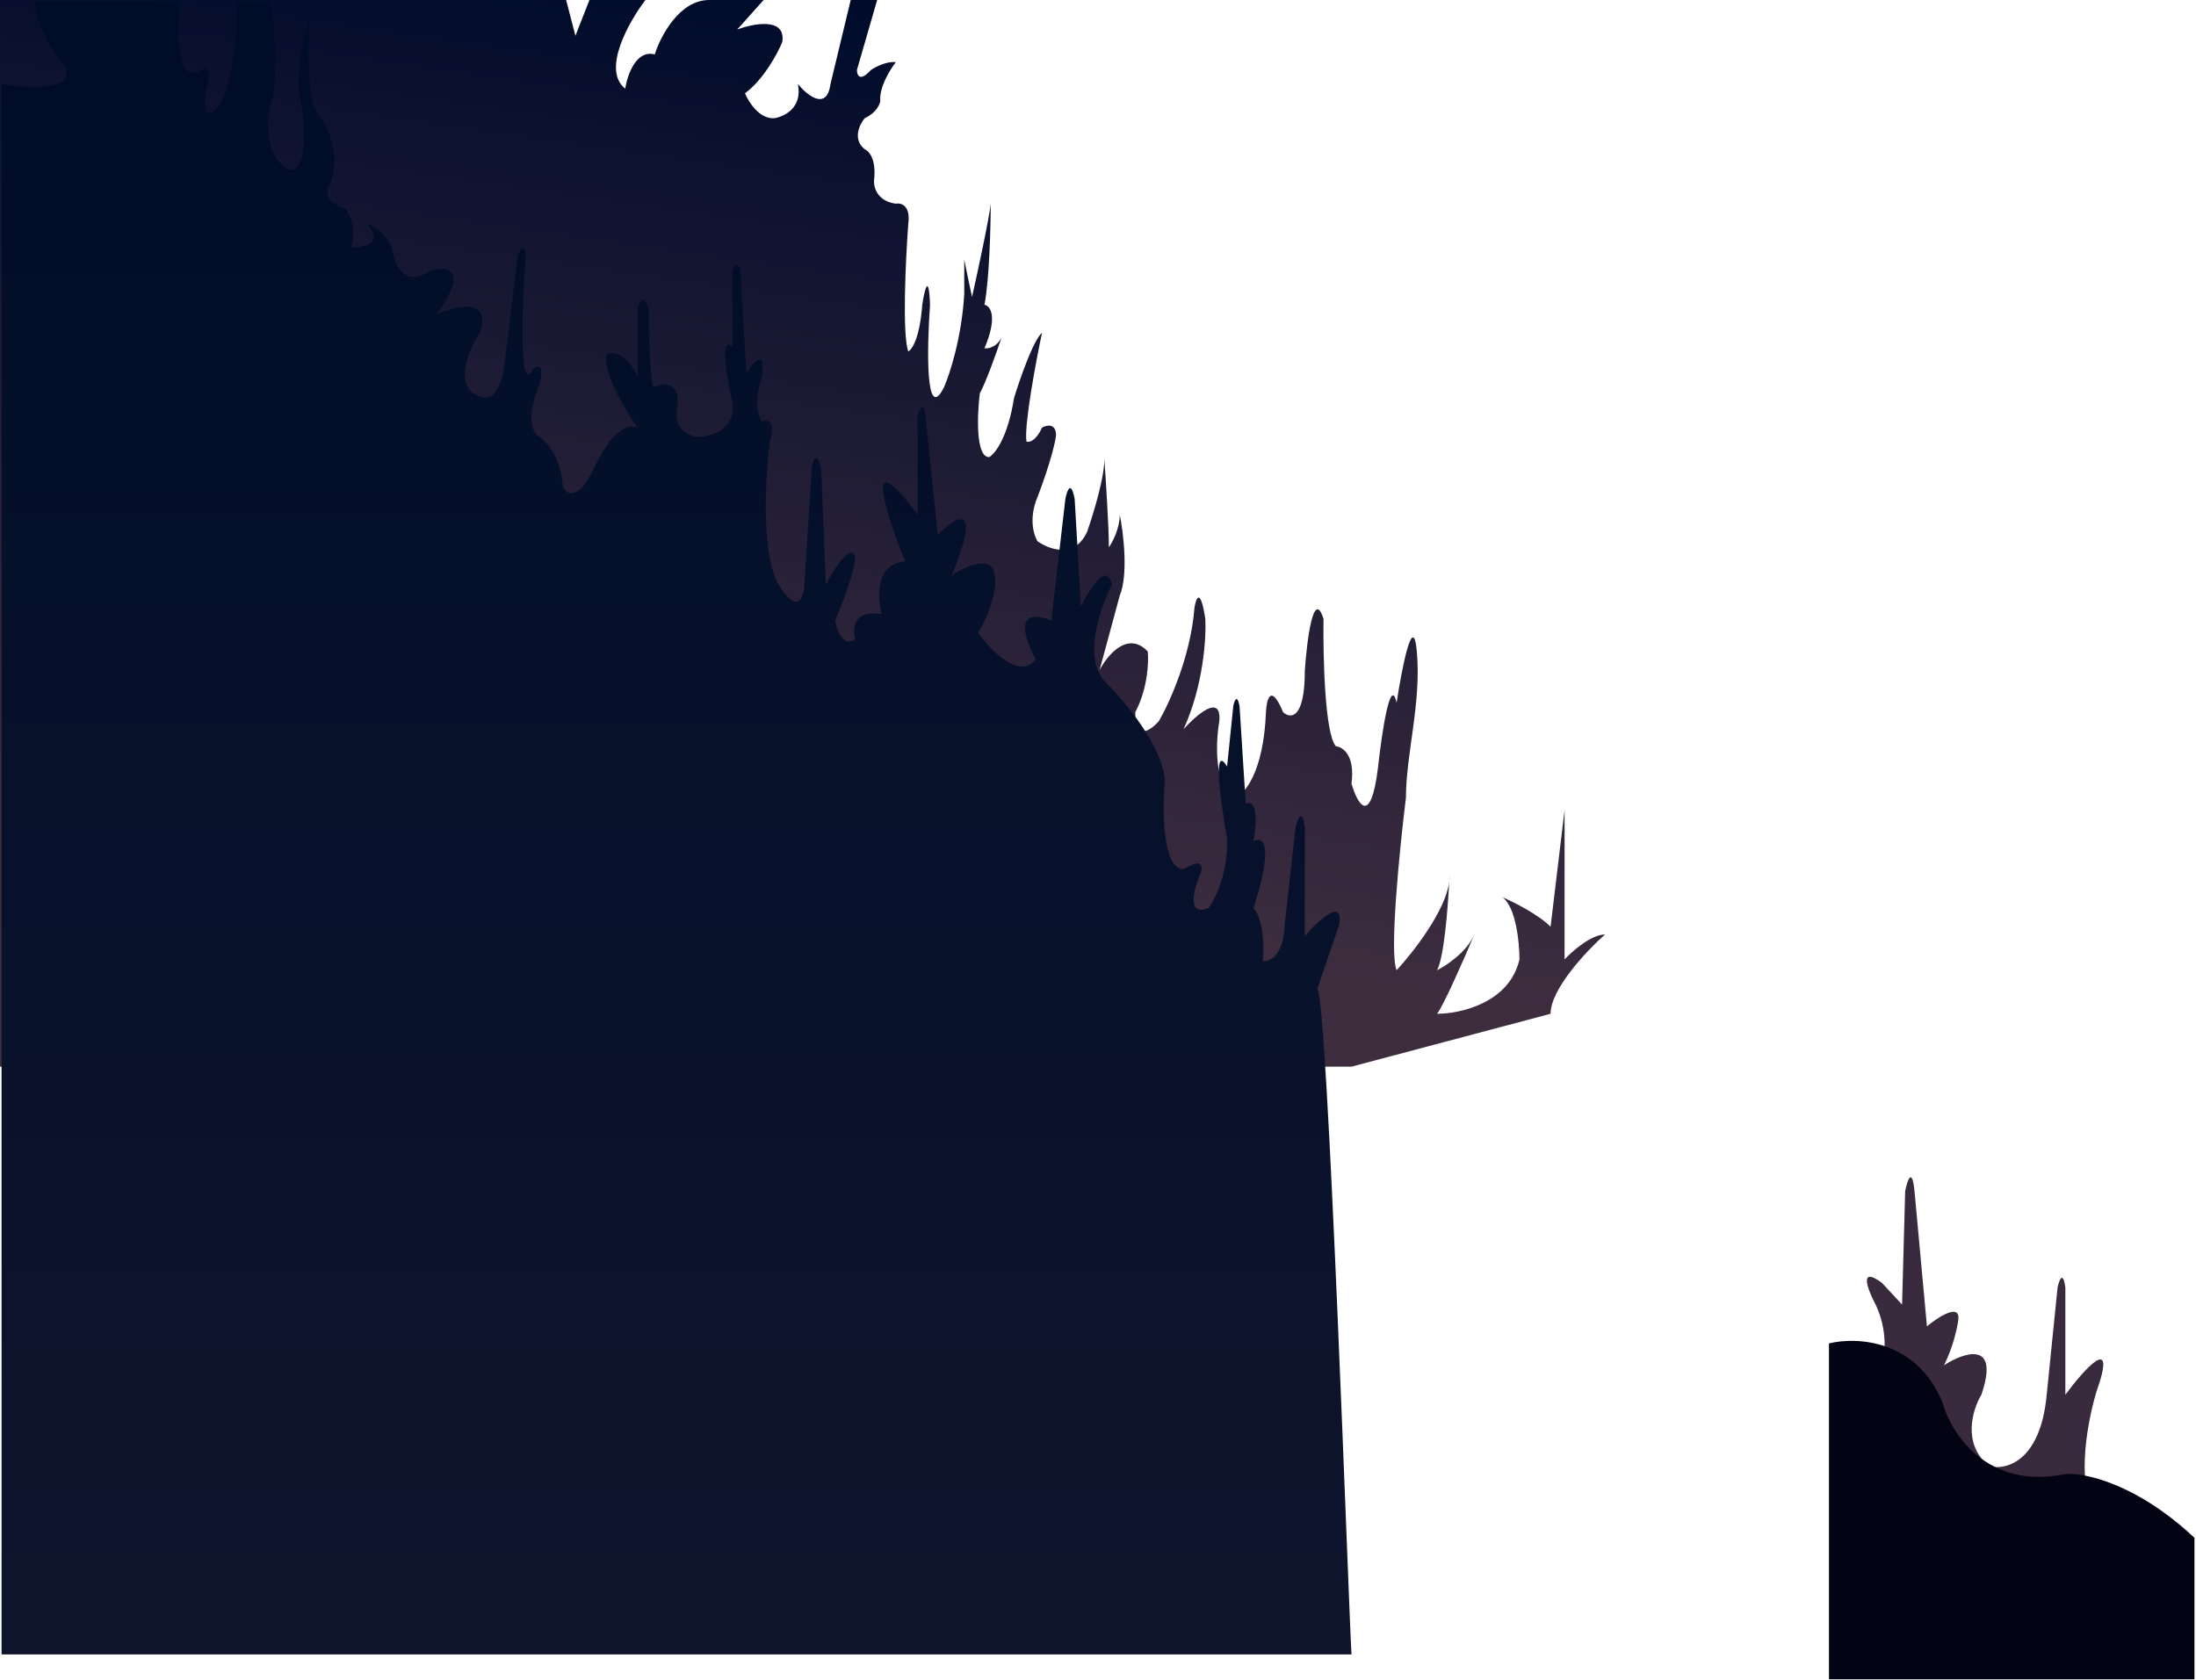
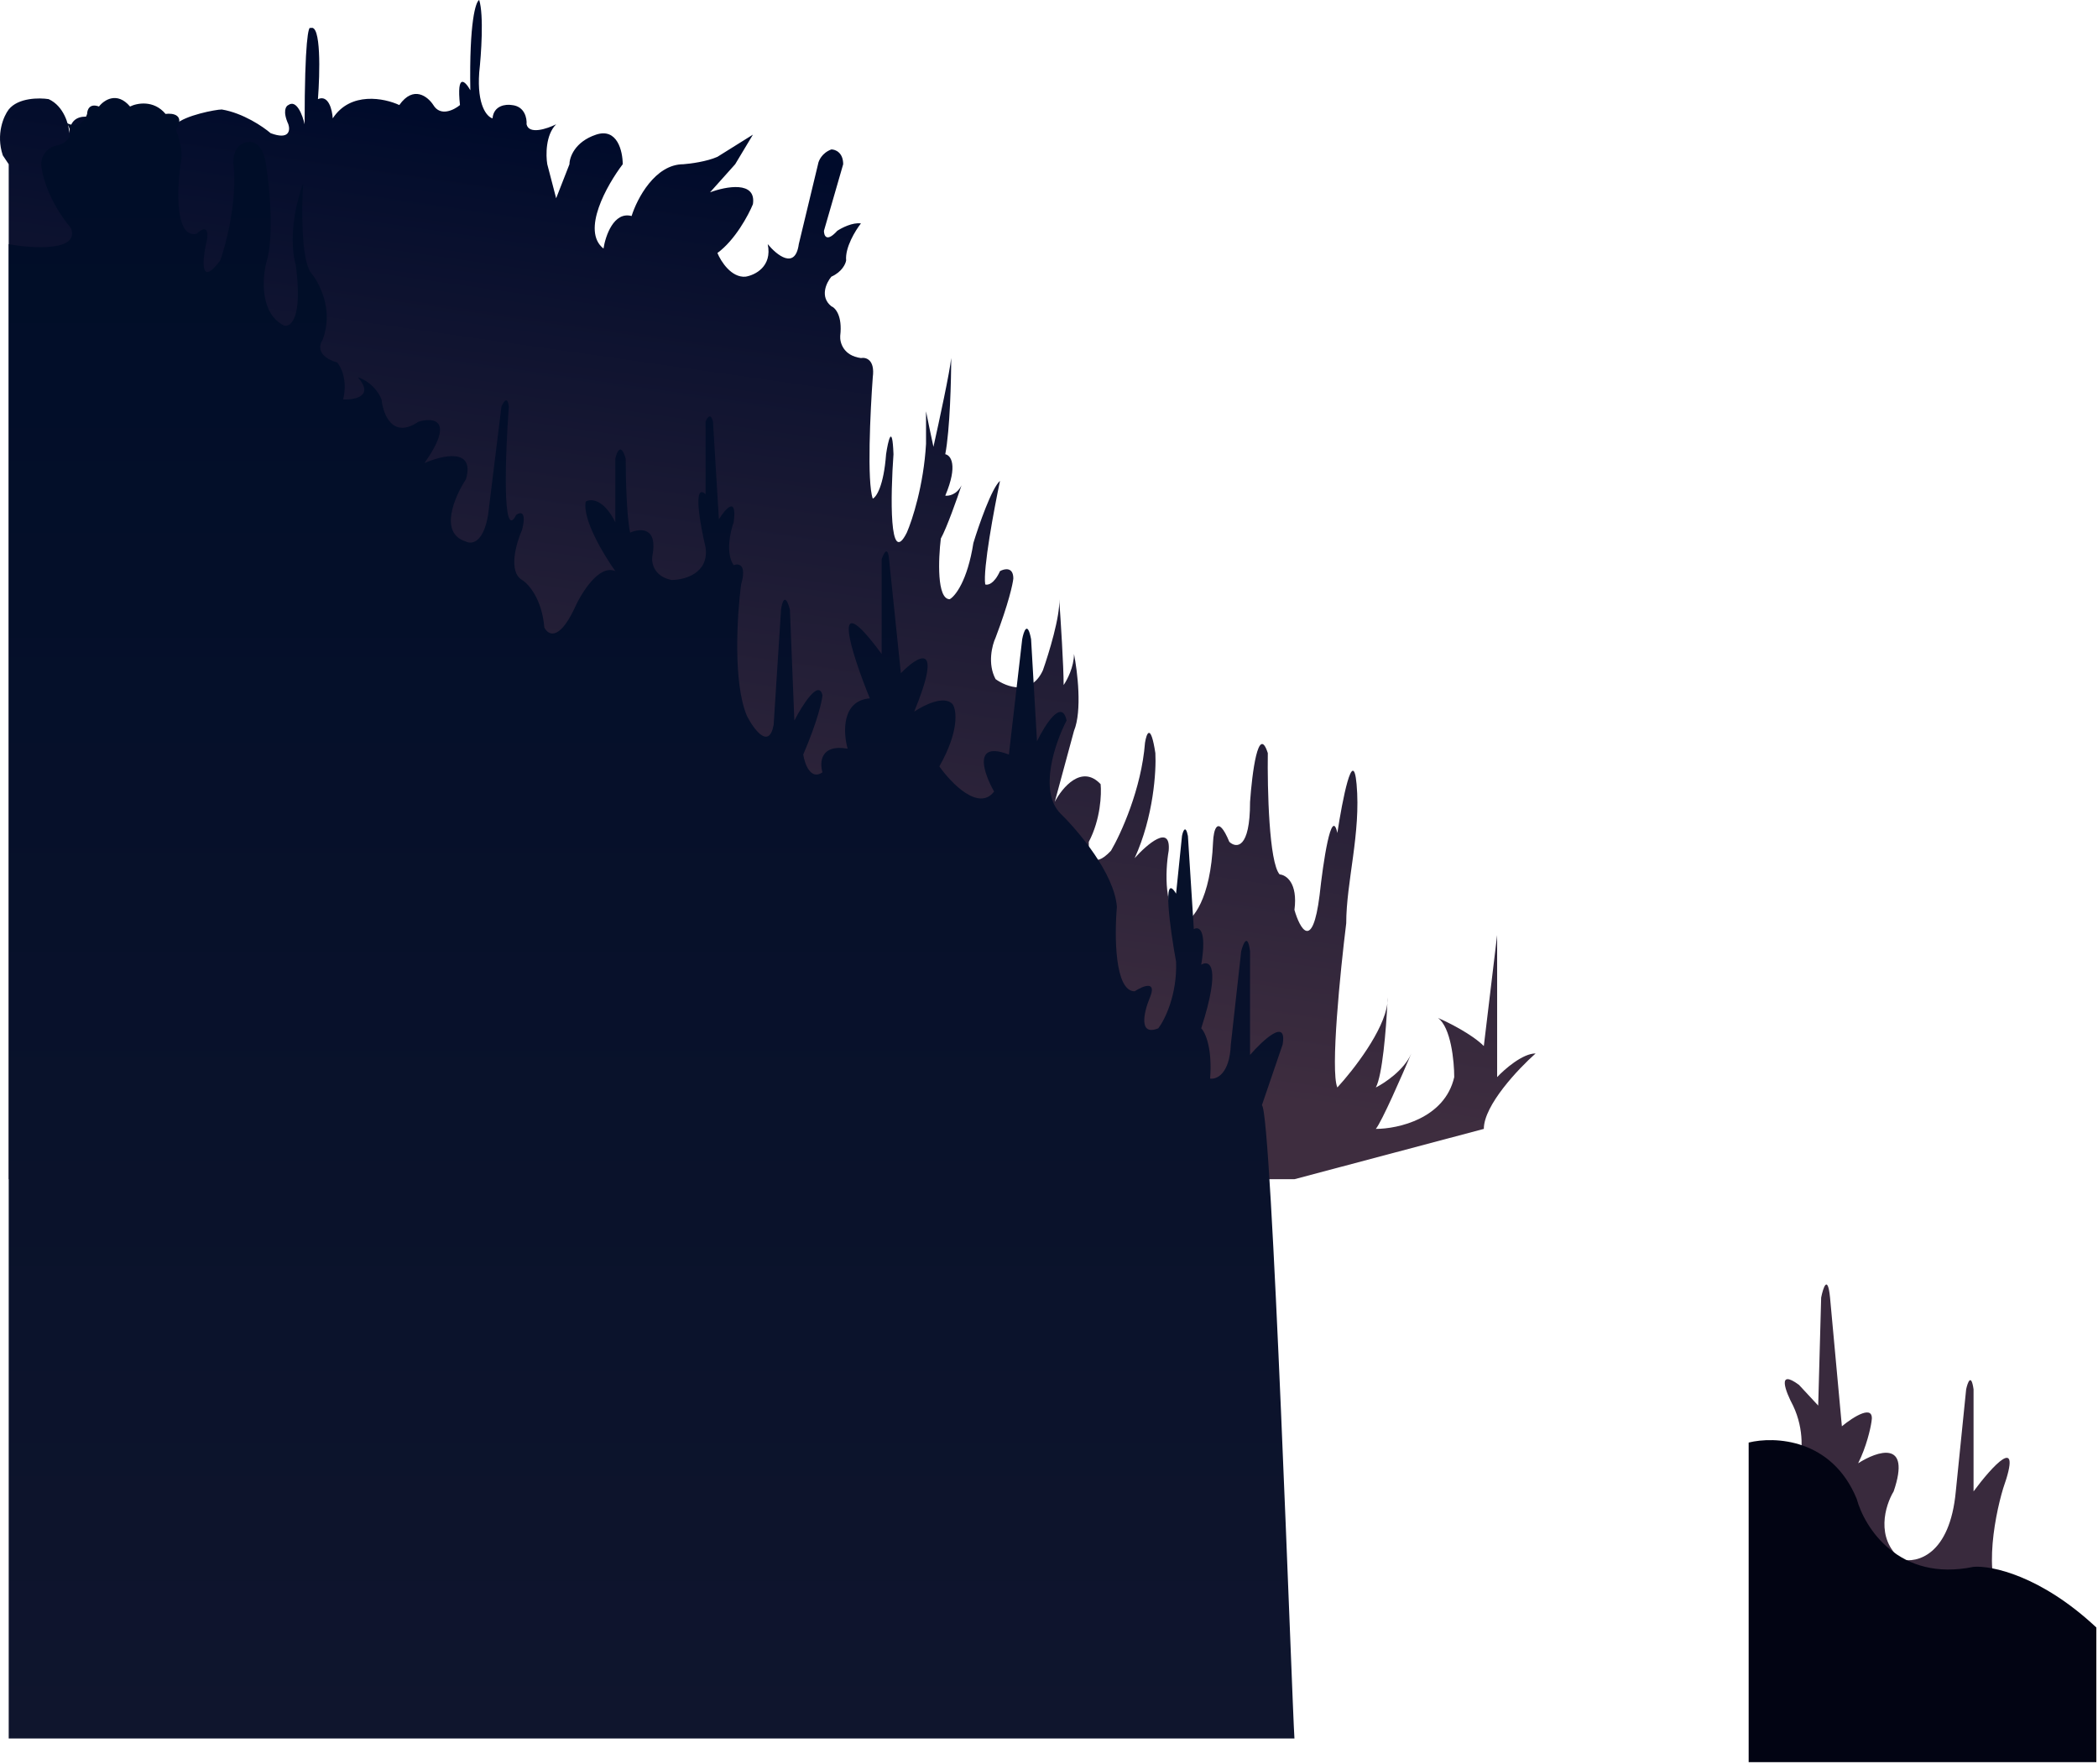
- <svg xmlns="http://www.w3.org/2000/svg" width="706" height="540" viewBox="0 0 706 540" fill="none">
-   <path d="M0 0H182L185 11.5L189.5 0H207.5C202.167 7 193.4 22.5 201 28.5C201.667 24.167 204.5 15.9 210.5 17.5C212.333 11.667 218.4 0 228 0H245.5L237 9.5C242.333 7.5 252.7 5.5 251.5 13.5C250 17.167 245.5 25.6 239.5 30C240.667 32.833 244.2 38.4 249 38C252.167 37.5 258.1 34.6 256.5 27C259.5 30.667 265.8 35.8 267 27L273.5 0H282L275.5 22.5C275.5 24.167 276.4 26.5 280 22.5C281.5 21.5 285.2 19.6 288 20C286.167 22.333 282.6 28.1 283 32.5C282.833 33.667 281.6 36.4 278 38C276.333 40 274 44.8 278 48C279.333 48.5 281.8 51.2 281 58C280.833 60.167 282 64.7 288 65.5C289.667 65.167 292.8 66 292 72C291.167 83.333 290 107.4 292 113C293.167 112.5 295.7 108.8 296.5 98C297.167 93.5 298.6 87.2 299 98C298 111.833 297.5 136.5 303.5 124.5C305.333 120.333 309.2 108.5 310 94.5V83.5C310.5 86 311.7 91.9 312.5 95.5C314.333 87.333 318.1 69.9 318.5 65.5C318.5 72.833 318.1 89.6 316.5 98C318.333 98.333 320.9 101.6 316.5 112C317.667 112.167 320.4 111.7 322 108.5C320.5 113 317 122.9 315 126.5C314.167 133.333 313.6 147 318 147C319.833 146 324 140.8 326 128C327.833 122 332.2 109.4 335 107C333 116.5 329.2 136.8 330 142C330.833 142.333 333 141.9 335 137.5C336.5 136.667 339.5 136 339.5 140C339.333 141.833 337.9 148.4 333.5 160C332.333 162.5 330.7 168.8 333.5 174C337.167 176.667 345.5 179.8 349.5 171C351.5 165.333 355.4 152.6 355 147C355.5 154 356.5 169.6 356.5 176C357.667 174.333 360 169.9 360 165.5C361.167 171.333 362.8 184.7 360 191.5L353.5 215.5C356 210.667 362.6 202.7 369 209.5C369.333 212.833 369 221.4 365 229C364.833 232.833 366.1 238.8 372.5 232C375.833 226.333 382.8 211.1 384 195.5C384.5 192.333 385.9 188.6 387.5 199C387.833 205 386.9 220.5 380.5 234.5C384.667 229.833 392.8 222.8 392 232C390.833 238.667 390.2 252.9 397 256.5C400 255.5 406.2 248.6 407 229C407.167 225 408.5 219.4 412.5 229C414.833 231.167 419.5 231.5 419.5 215.5C420.167 205.833 422.3 189 425.5 199C425.333 211 425.9 236 429.5 240C431.667 240.167 435.7 242.8 434.5 252C436.333 258.333 440.6 266.2 443 247C444.167 236.167 447 216.8 449 226C450.667 215 454.3 196.3 455.5 209.5C457 226 452 242.5 452 256.5C450 272.667 446.6 306.4 449 312C454.413 306.123 464.764 292.811 465.907 283.572C465.943 282.833 465.974 282.139 466 281.5C466.029 282.163 465.996 282.855 465.907 283.572C465.466 292.478 464.216 307.937 462 312C465 310.5 471.6 306.1 474 300.5C470.833 308 464 323.6 462 326C469.5 326 485.3 322.5 488.5 308.5C488.5 303.167 487.4 291.7 483 288.5C486.5 290 494.5 294 498.5 298L503 260.5V308.5C505.5 305.833 511.6 300.5 516 300.5C510.167 305.667 498.5 318 498.5 326L434.5 343H0V0Z" fill="url(#paint0_linear_102_3)" />
-   <path d="M21 21.5C24.2 29.5 8.667 28.5 0.5 27V532H434.5C433.7 520.4 426.833 319.667 423.5 318L430.5 297.5C432.1 288.3 423.833 296 419.5 301V266C418.7 259.6 417.167 263.333 416.5 266L413 297.5C412.6 307.5 408.167 309.333 406 309C406.8 298.6 404.333 293.333 403 292C409.8 270.8 405.833 268.833 403 270.5C405 258.5 402.167 257.5 400.5 258.5L398.5 227C397.7 223 396.833 225.333 396.5 227L394.5 246.5C389.7 238.5 392.5 258.5 394.5 269.5C394.9 280.7 390.667 289.167 388.5 292C381.7 294.8 383.667 286.5 385.5 282C388.3 275.6 383.333 277.667 380.5 279.5C373.7 279.5 373.667 260.5 374.5 251C373.7 239.8 361.5 225.333 355.5 219.5C347.9 211.9 353.667 195.333 357.5 188C355.9 180.4 350.167 189.5 347.5 195L345.5 160.5C344.3 154.1 343 157.833 342.5 160.5L338 199.5C325.6 194.7 329.5 205.833 333 212C327.8 218.8 318.5 209.167 314.5 203.5C321.3 191.5 320.333 184.5 319 182.5C316.2 179.3 309.167 182.833 306 185C316 160.6 307.167 166.167 301.5 172L297.5 133.5C297.1 128.7 295.667 131.5 295 133.5V165.5C277 141.1 284.833 165.333 291 180.5C281.4 181.3 282 192.167 283.5 197.5C274.3 195.9 274 202.167 275 205.5C271 208.3 269 202.667 268.5 199.5C273.3 188.3 274.833 181.5 275 179.5C273.8 173.9 268.167 182.833 265.5 188L264 150.5C262.4 144.5 261.333 148 261 150.5L258.5 189.5C256.9 197.9 251.833 191 249.5 186.5C244.7 175.3 246.167 152.167 247.5 142C249.5 135.2 246.667 134.833 245 135.5C242.2 131.5 243.833 124.167 245 121C246.2 111.8 242.167 116.5 240 120L238 87C237.2 83.8 236 85.667 235.5 87V111.5C231.1 107.5 233.667 121.833 235.5 129.5C236.7 138.3 228.333 140.5 224 140.5C218 139.3 217.167 134.667 217.5 132.5C219.5 122.5 213.333 123 210 124.5C208.8 118.9 208.5 105.5 208.5 99.5C206.9 93.9 205.5 97.167 205 99.5V121C201 113 196.667 113 195 114C193.8 120 201.167 132.167 205 137.5C199.4 135.1 193.333 145.167 191 150.5C185.8 161.3 182.167 159 181 156.5C180.2 146.9 175.667 141.833 173.5 140.5C168.7 137.7 171.5 128 173.5 123.5C175.1 117.1 172.833 117.5 171.5 118.5C166.7 128.1 167.833 98.167 169 82C168.6 78 167.167 80.333 166.5 82L162 118.5C160.4 128.1 156.333 128.5 154.5 127.5C145.3 124.7 150.667 112.333 154.5 106.5C157.7 95.7 146.5 98.333 140.5 101C150.9 86.2 143.5 85.5 138.5 87C129.7 93 126.5 84.5 126 79.5C124 74.7 119.833 72.5 118 72C123.6 78.4 117 79.667 113 79.5C114.6 73.1 112.333 68.5 111 67C104.2 65 104.833 61.167 106 59.5C110 49.5 105 40 102 36.5C98.8 31.7 99 14.5 99.5 6.5C94.7 19.7 95.833 30.333 97 34C99.4 52 95.333 55.167 93 54.5C85 50.5 85.667 38.833 87 33.5C89.8 24.7 88.167 7.833 87 0.5H76C77.2 12.5 73.5 26.833 71.5 32.5C64.3 42.1 65.5 31.833 67 25.5C67.8 20.3 65 22 63.5 23.5C56.3 25.1 56.833 8.833 58 0.5H11C12.2 9.7 18.167 18.333 21 21.5Z" fill="url(#paint1_linear_102_3)" />
-   <path d="M603 419.5C607 427.9 606 436 605 439V488H675.5C666.7 480.8 670.833 458 674 447.5C680.8 428.3 670.167 440.167 664 448.5V414C663.2 408.4 662 411.667 661.5 414L658 448.5C656 470.1 644.833 472.833 639.5 471.5C630.7 464.3 634.167 453.167 637 448.5C643 430.9 631.5 434.833 625 439C627.8 433.4 629.167 427.333 629.5 425C630.7 418.6 623.333 423.333 619.5 426.5L615.5 383C614.7 375 613.167 379.667 612.5 383L611.5 419.5L605 412.5C597.4 406.9 600.5 414.833 603 419.5Z" fill="#392A3D" />
-   <path d="M624.5 451C616.1 430.6 596.667 429.833 588 432V540H705.5V494.5C686.7 476.9 670 473.5 664 474C638.8 479.2 627.167 460.833 624.5 451Z" fill="#020413" />
+ <svg xmlns="http://www.w3.org/2000/svg" width="709" height="596" viewBox="0 0 709 596" fill="none">
+   <path d="M184.945 55.5L187.945 67L192.445 55.5C192.445 53.167 194.245 47.9 201.445 45.5C208.645 43.1 210.445 51.167 210.445 55.5C205.111 62.5 196.345 78 203.945 84C204.611 79.667 207.445 71.4 213.445 73C215.278 67.167 221.345 55.5 230.945 55.5C233.278 55.333 238.845 54.6 242.445 53L254.445 45.5L248.445 55.5L239.945 65C245.278 63 255.645 61 254.445 69C252.945 72.667 248.445 81.1 242.445 85.5C243.611 88.333 247.145 93.9 251.945 93.5C255.111 93 261.045 90.1 259.445 82.5C262.445 86.167 268.745 91.3 269.945 82.5L276.445 55.5C276.611 54.333 277.745 51.7 280.945 50.5C282.278 50.5 284.945 51.5 284.945 55.5L278.445 78C278.445 79.667 279.345 82 282.945 78C284.445 77 288.145 75.1 290.945 75.5C289.111 77.833 285.545 83.6 285.945 88C285.778 89.167 284.545 91.9 280.945 93.5C279.278 95.5 276.945 100.3 280.945 103.5C282.278 104 284.745 106.7 283.945 113.5C283.778 115.667 284.945 120.2 290.945 121C292.611 120.667 295.745 121.5 294.945 127.5C294.111 138.833 292.945 162.9 294.945 168.5C296.111 168 298.645 164.3 299.445 153.5C300.111 149 301.545 142.7 301.945 153.5C300.945 167.333 300.445 192 306.445 180C308.278 175.833 312.145 164 312.945 150V139C313.445 141.5 314.645 147.4 315.445 151C317.278 142.833 321.045 125.4 321.445 121C321.445 128.333 321.045 145.1 319.445 153.5C321.278 153.833 323.845 157.1 319.445 167.5C320.611 167.667 323.345 167.2 324.945 164C323.445 168.5 319.945 178.4 317.945 182C317.111 188.833 316.545 202.5 320.945 202.5C322.778 201.5 326.945 196.3 328.945 183.5C330.778 177.5 335.145 164.9 337.945 162.5C335.945 172 332.145 192.3 332.945 197.5C333.778 197.833 335.945 197.4 337.945 193C339.445 192.167 342.445 191.5 342.445 195.5C342.278 197.333 340.845 203.9 336.445 215.5C335.278 218 333.645 224.3 336.445 229.5C340.111 232.167 348.445 235.3 352.445 226.5C354.445 220.833 358.345 208.1 357.945 202.5C358.445 209.5 359.445 225.1 359.445 231.5C360.611 229.833 362.945 225.4 362.945 221C364.111 226.833 365.745 240.2 362.945 247L356.445 271C358.945 266.167 365.545 258.2 371.945 265C372.278 268.333 371.945 276.9 367.945 284.5C367.778 288.333 369.045 294.3 375.445 287.5C378.778 281.833 385.745 266.6 386.945 251C387.445 247.833 388.845 244.1 390.445 254.5C390.778 260.5 389.845 276 383.445 290C387.611 285.333 395.745 278.3 394.945 287.5C393.778 294.167 393.145 308.4 399.945 312C402.945 311 409.145 304.1 409.945 284.5C410.111 280.5 411.445 274.9 415.445 284.5C417.778 286.667 422.445 287 422.445 271C423.111 261.333 425.245 244.5 428.445 254.5C428.278 266.5 428.845 291.5 432.445 295.5C434.611 295.667 438.645 298.3 437.445 307.5C439.278 313.833 443.545 321.7 445.945 302.5C447.111 291.667 449.945 272.3 451.945 281.5C453.611 270.5 457.245 251.8 458.445 265C459.945 281.5 454.945 298 454.945 312C452.945 328.167 449.545 361.9 451.945 367.5C457.358 361.623 467.708 348.311 468.852 339.072C468.888 338.333 468.919 337.639 468.945 337C468.974 337.663 468.94 338.355 468.852 339.072C468.411 347.978 467.161 363.437 464.945 367.5C467.945 366 474.545 361.6 476.945 356C473.778 363.5 466.945 379.1 464.945 381.5C472.445 381.5 488.245 378 491.445 364C491.445 358.667 490.345 347.2 485.945 344C489.445 345.5 497.445 349.5 501.445 353.5L505.945 316V364C508.445 361.333 514.545 356 518.945 356C513.111 361.167 501.445 373.5 501.445 381.5L437.445 398.5H2.945V55.5L0.945 52.5C-1.455 45.3 1.278 39.167 2.945 37C6.145 33 13.278 33 16.445 33.5C21.645 35.9 23.278 42.167 23.445 45C23.845 36.6 32.945 39.5 37.445 42C40.645 34.8 46.111 37.667 48.445 40C51.245 42.4 56.945 42.333 59.445 42C62.445 39 72.945 37 74.945 37C82.145 38.2 88.945 42.833 91.445 45C97.845 47.4 98.111 44 97.445 42C95.445 37.6 96.611 35.833 97.445 35.5C100.245 33.5 102.278 39 102.945 42C102.945 13.6 104.278 8.5 104.945 9.5C108.545 7.9 108.111 24.833 107.445 33.5C111.045 31.9 112.278 37.167 112.445 40C118.445 30.8 129.945 33.167 134.945 35.5C139.745 28.7 144.611 32.667 146.445 35.5C148.845 39.5 153.445 37.167 155.445 35.5C154.245 24.3 157.278 27.5 158.945 30.5C158.545 7.3 160.778 0.5 161.945 0C163.545 5.2 162.611 18.5 161.945 24.5C161.145 35.7 164.611 39.5 166.445 40C166.845 35.6 170.945 35.167 172.945 35.5C177.345 35.9 178.111 40 177.945 42C178.745 45.6 184.945 43.5 187.945 42C184.345 45.6 184.445 52.5 184.945 55.5Z" fill="url(#paint0_linear_101_6)" />
+   <path d="M2.945 82.5C11.111 84 27.145 85 23.945 77C21.111 73.833 15.145 65.2 13.945 56C13.778 54 14.745 49.8 19.945 49C22.111 48.333 25.645 45.9 22.445 41.5C24.111 42.5 27.845 43.3 29.445 38.5C29.445 37.167 30.245 34.8 33.445 36C35.111 33.833 39.545 30.8 43.945 36C46.278 34.833 51.945 33.7 55.945 38.5C58.445 38.167 62.645 38.8 59.445 44C60.445 46.167 62.145 51.6 60.945 56C59.778 64.333 59.245 80.6 66.445 79C67.945 77.5 70.745 75.8 69.945 81C68.445 87.333 67.245 97.6 74.445 88C76.445 82.333 80.145 68 78.945 56C78.611 53.5 79.145 48.4 83.945 48C85.588 47.667 89.089 48.8 89.945 56C91.111 63.333 92.745 80.2 89.945 89C88.611 94.333 87.945 106 95.945 110C98.278 110.667 102.345 107.5 99.945 89.5C98.778 85.833 97.645 75.2 102.445 62C101.945 70 101.745 87.2 104.945 92C107.945 95.5 112.945 105 108.945 115C107.778 116.667 107.145 120.5 113.945 122.5C115.278 124 117.545 128.6 115.945 135C119.945 135.167 126.545 133.9 120.945 127.5C122.778 128 126.945 130.2 128.945 135C129.445 140 132.645 148.5 141.445 142.5C146.445 141 153.845 141.7 143.445 156.5C149.445 153.833 160.645 151.2 157.445 162C153.611 167.833 148.245 180.2 157.445 183C159.278 184 163.345 183.6 164.945 174L169.445 137.5C170.111 135.833 171.545 133.5 171.945 137.5C170.778 153.667 169.645 183.6 174.445 174C175.778 173 178.045 172.6 176.445 179C174.445 183.5 171.645 193.2 176.445 196C178.611 197.333 183.145 202.4 183.945 212C185.111 214.5 188.745 216.8 193.945 206C196.278 200.667 202.345 190.6 207.945 193C204.111 187.667 196.745 175.5 197.945 169.5C199.611 168.5 203.945 168.5 207.945 176.5V155C208.445 152.667 209.845 149.4 211.445 155C211.445 161 211.745 174.4 212.945 180C216.278 178.5 222.445 178 220.445 188C220.111 190.167 220.945 194.8 226.945 196C231.278 196 239.645 193.8 238.445 185C236.611 177.333 234.045 163 238.445 167V142.5C238.945 141.167 240.145 139.3 240.945 142.5L242.945 175.5C245.111 172 249.145 167.3 247.945 176.5C246.778 179.667 245.145 187 247.945 191C249.611 190.333 252.445 190.7 250.445 197.5C249.111 207.667 247.645 230.8 252.445 242C254.778 246.5 259.845 253.4 261.445 245L263.945 206C264.278 203.5 265.345 200 266.945 206L268.445 243.5C271.111 238.333 276.745 229.4 277.945 235C277.778 237 276.245 243.8 271.445 255C271.945 258.167 273.945 263.8 277.945 261C276.945 257.667 277.245 251.4 286.445 253C284.945 247.667 284.345 236.8 293.945 236C287.778 220.833 279.945 196.6 297.945 221V189C298.611 187 300.045 184.2 300.445 189L304.445 227.5C310.111 221.667 318.945 216.1 308.945 240.5C312.111 238.333 319.145 234.8 321.945 238C323.278 240 324.245 247 317.445 259C321.445 264.667 330.745 274.3 335.945 267.5C332.445 261.333 328.545 250.2 340.945 255L345.445 216C345.945 213.333 347.245 209.6 348.445 216L350.445 250.5C353.111 245 358.845 235.9 360.445 243.5C356.611 250.833 350.845 267.4 358.445 275C364.445 280.833 376.645 295.3 377.445 306.5C376.611 316 376.645 335 383.445 335C386.278 333.167 391.245 331.1 388.445 337.5C386.611 342 384.645 350.3 391.445 347.5C393.611 344.667 397.845 336.2 397.445 325C395.445 314 392.645 294 397.445 302L399.445 282.5C399.778 280.833 400.645 278.5 401.445 282.5L403.445 314C405.111 313 407.945 314 405.945 326C408.778 324.333 412.745 326.3 405.945 347.5C407.278 348.833 409.745 354.1 408.945 364.5C411.111 364.833 415.545 363 415.945 353L419.445 321.5C420.111 318.833 421.645 315.1 422.445 321.5V356.5C426.778 351.5 435.045 343.8 433.445 353L426.445 373.5C429.778 375.167 436.645 575.9 437.445 587.5H2.945V82.5Z" fill="url(#paint1_linear_101_6)" />
+   <path d="M605.945 475C609.945 483.4 608.945 491.5 607.945 494.5V543.5H678.445C669.645 536.3 673.778 513.5 676.945 503C683.745 483.8 673.111 495.667 666.945 504V469.5C666.145 463.9 664.945 467.167 664.445 469.5L660.945 504C658.945 525.6 647.778 528.333 642.445 527C633.645 519.8 637.111 508.667 639.945 504C645.945 486.4 634.445 490.333 627.945 494.5C630.745 488.9 632.111 482.833 632.445 480.5C633.645 474.1 626.278 478.833 622.445 482L618.445 438.5C617.645 430.5 616.111 435.167 615.445 438.5L614.445 475L607.945 468C600.345 462.4 603.445 470.333 605.945 475Z" fill="#392A3D" />
+   <path d="M627.445 506.5C619.045 486.1 599.611 485.333 590.945 487.5V595.5H708.445V550C689.645 532.4 672.945 529 666.945 529.5C641.745 534.7 630.111 516.333 627.445 506.5Z" fill="#020413" />
  <defs>
-     <linearGradient id="paint0_linear_102_3" x1="258" y1="0" x2="217" y2="286.5" gradientUnits="userSpaceOnUse">
+     <linearGradient id="paint0_linear_101_6" x1="260.945" y1="55.5" x2="219.945" y2="342" gradientUnits="userSpaceOnUse">
      <stop stop-color="#000B2B" />
      <stop offset="1" stop-color="#3E2D3F" />
    </linearGradient>
-     <linearGradient id="paint1_linear_102_3" x1="217.5" y1="0.5" x2="217.5" y2="532" gradientUnits="userSpaceOnUse">
+     <linearGradient id="paint1_linear_101_6" x1="220.445" y1="56" x2="220.445" y2="587.5" gradientUnits="userSpaceOnUse">
      <stop stop-color="#000D28" />
      <stop offset="1" stop-color="#0F152D" />
    </linearGradient>
  </defs>
</svg>
